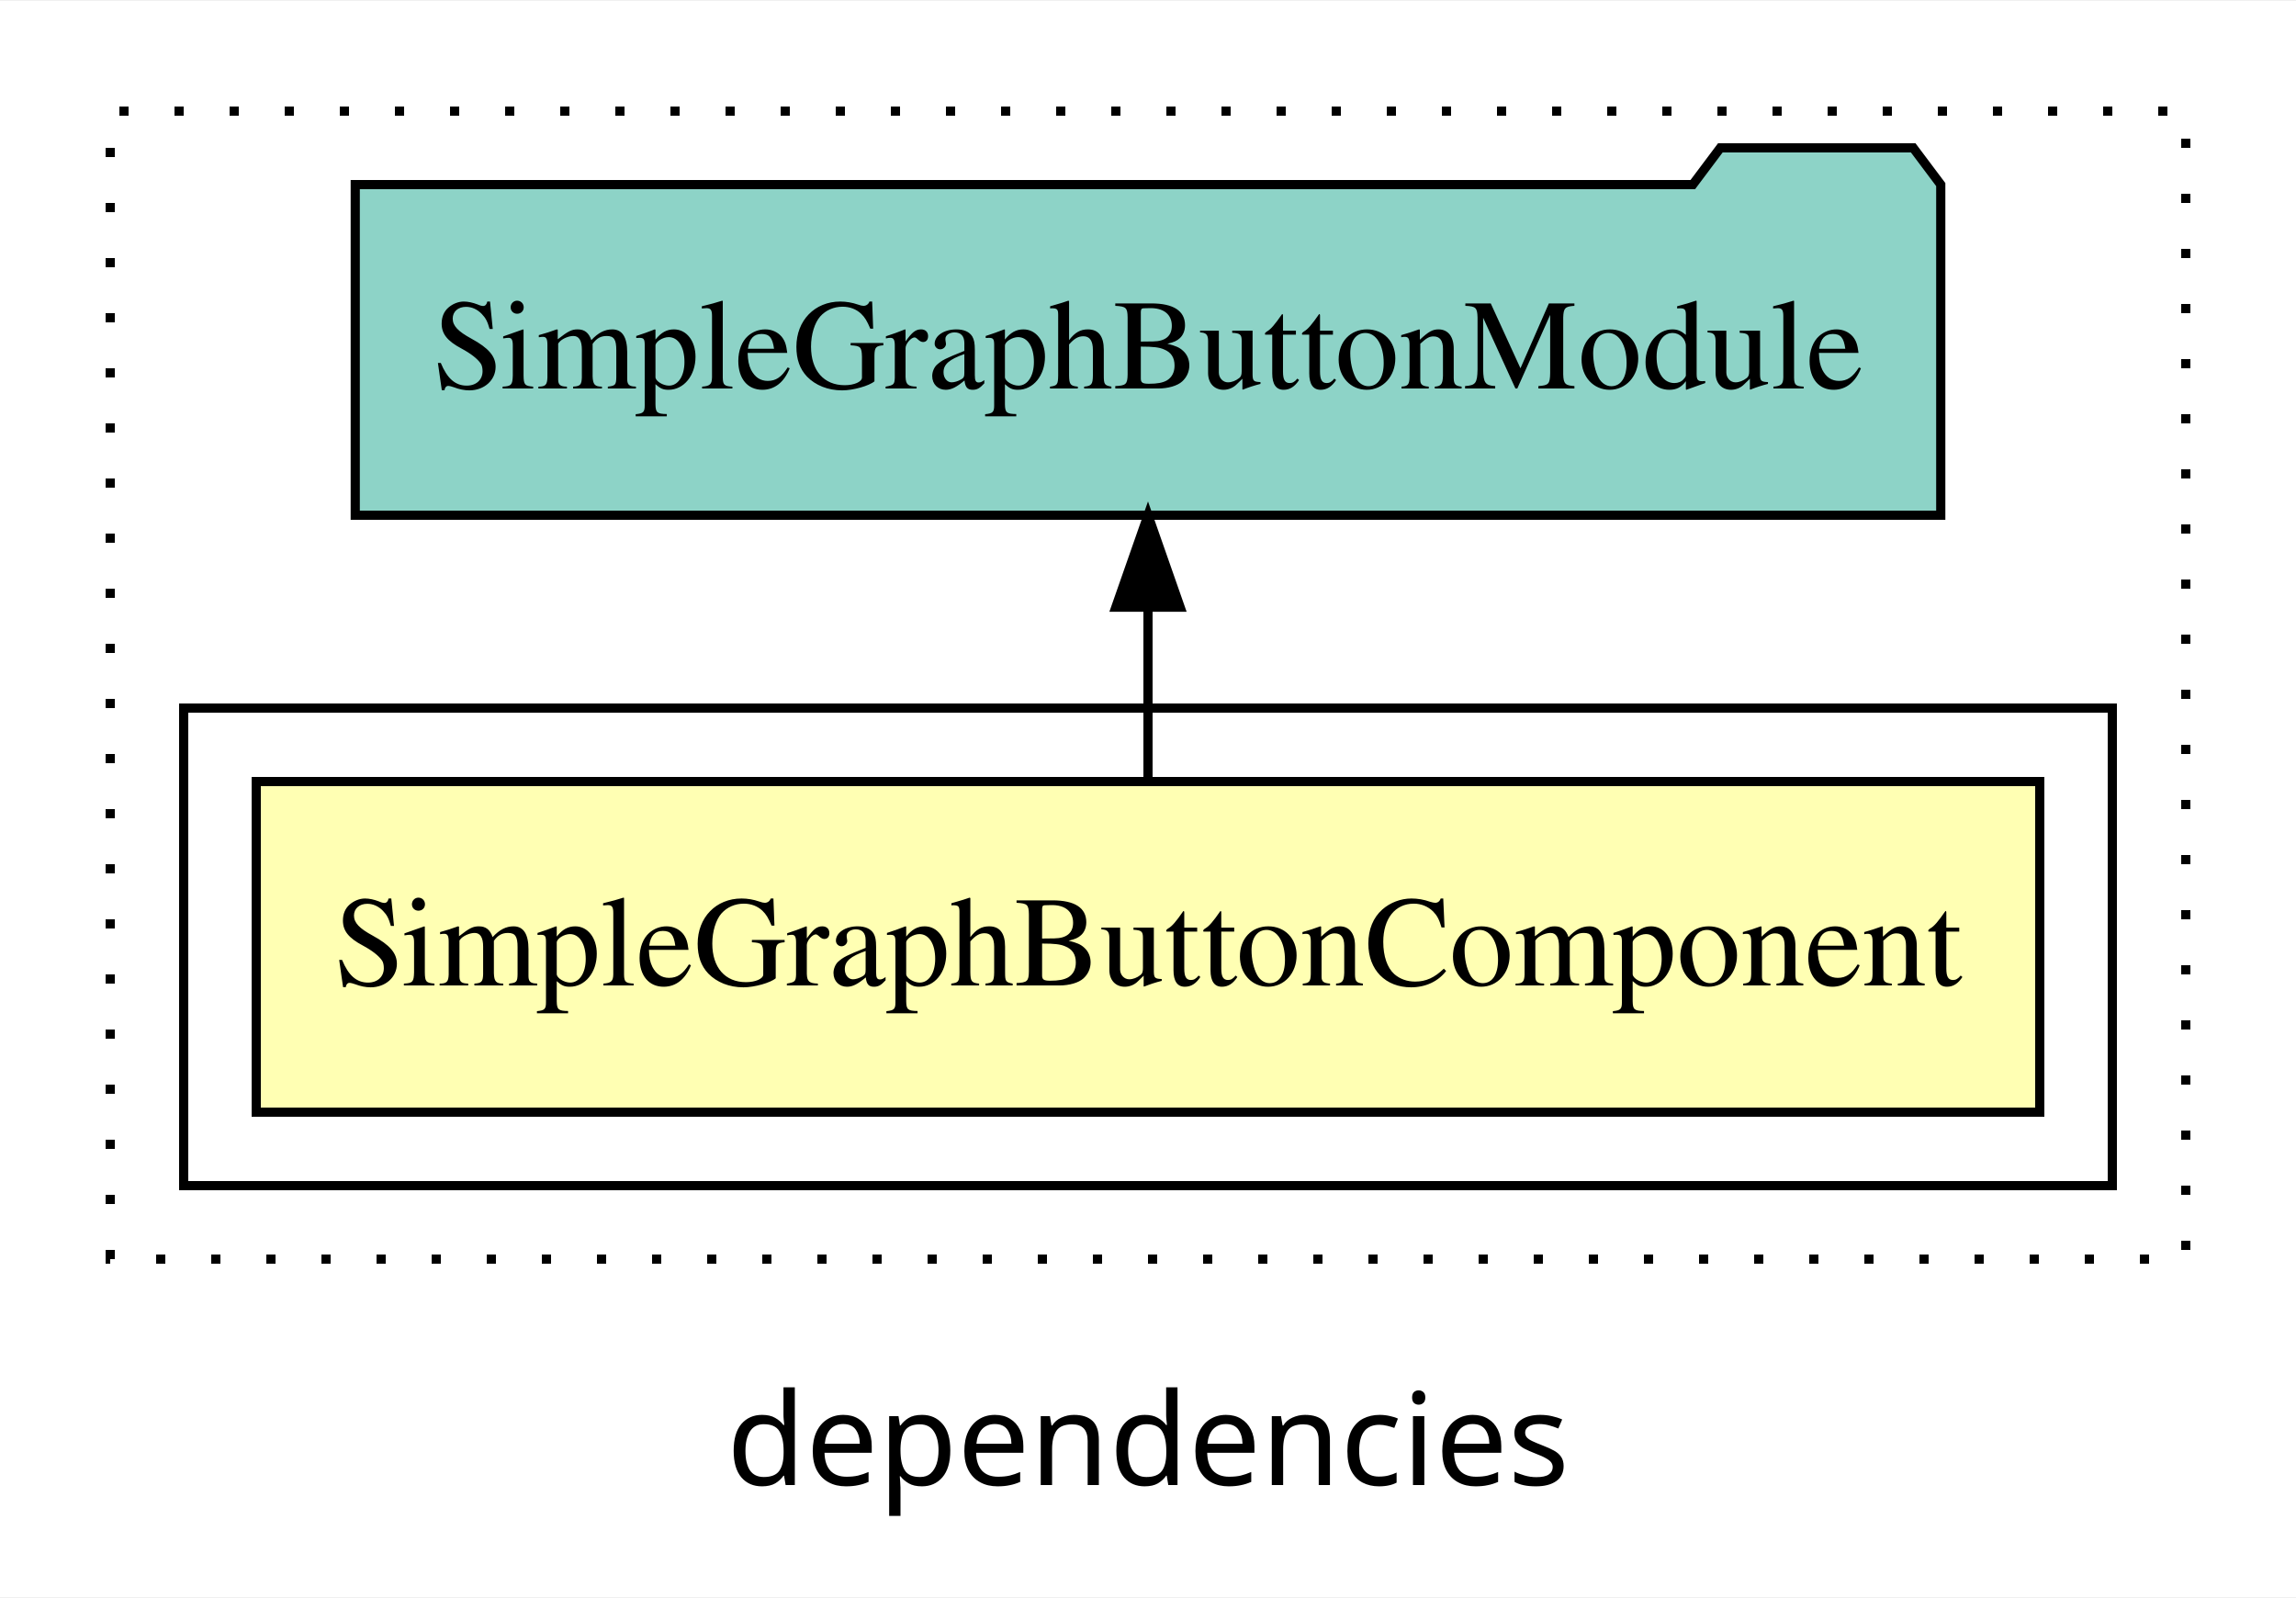
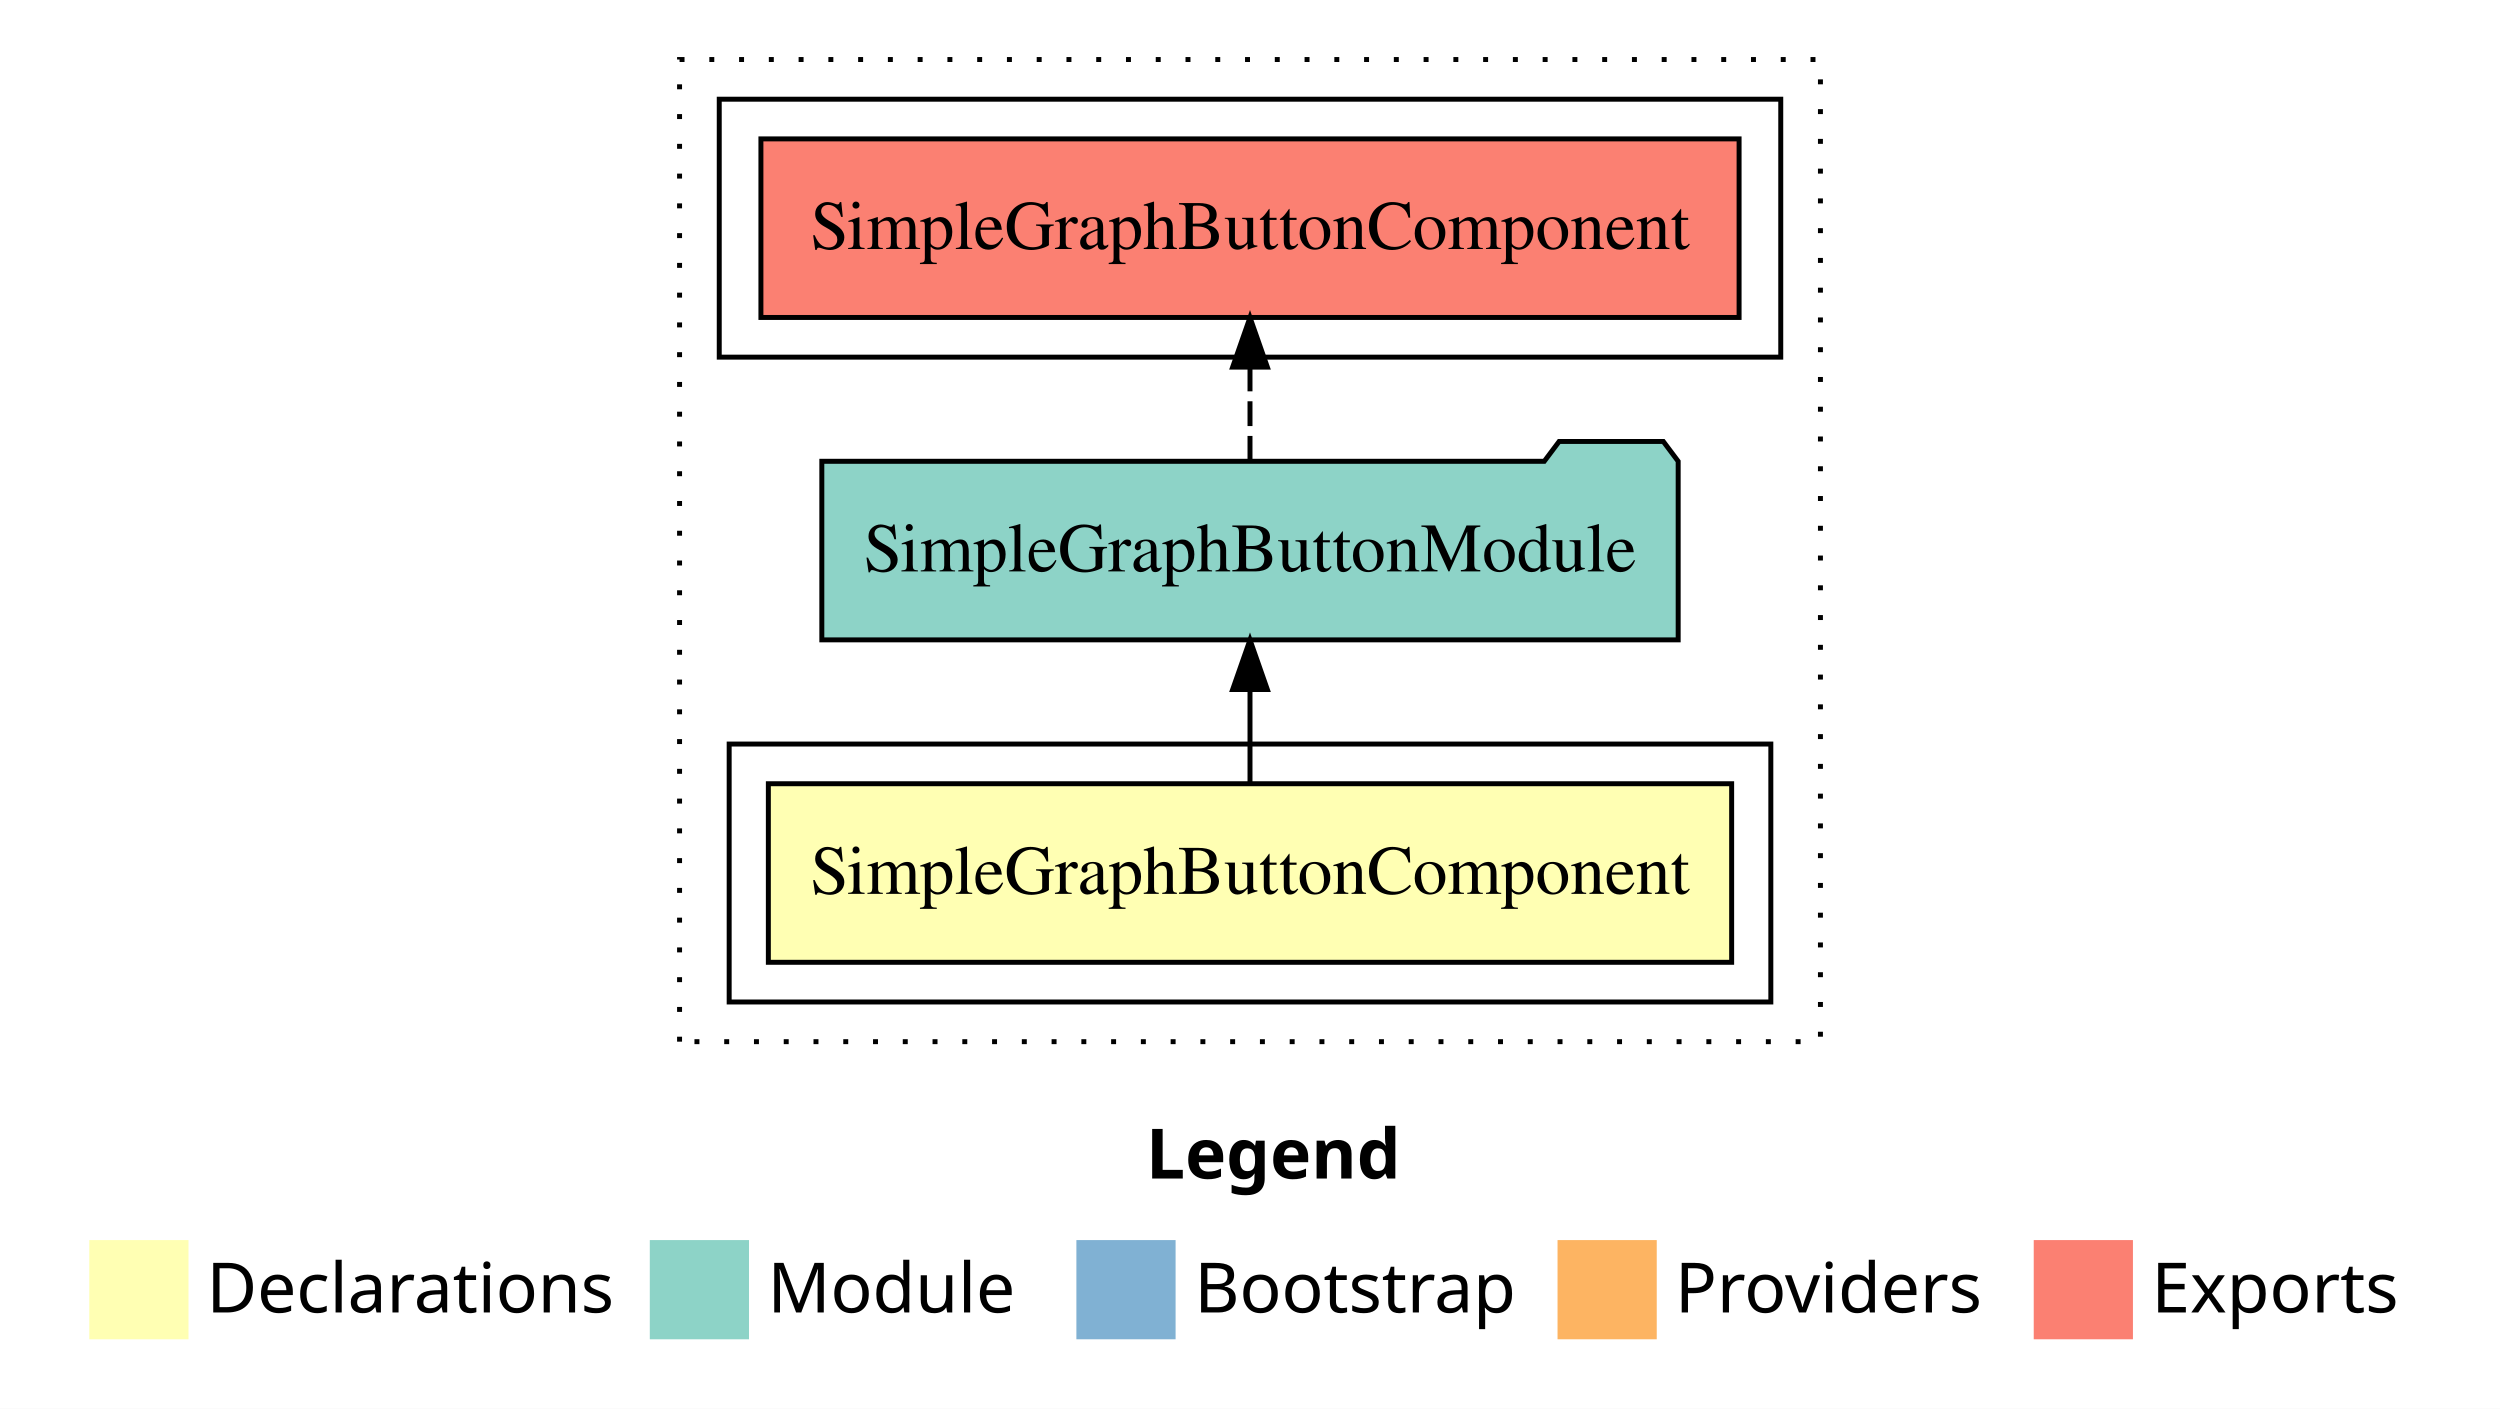
- <svg xmlns="http://www.w3.org/2000/svg" width="250pt" height="174pt" viewBox="0.00 0.00 250.00 173.80">
-   <g id="graph0" class="graph" transform="scale(1 1) rotate(0) translate(4 169.8)">
-     <polygon fill="white" stroke="transparent" points="-4,4 -4,-169.8 246,-169.8 246,4 -4,4" />
-     <text text-anchor="middle" x="121" y="-8.2" font-family="sans-serif" font-size="14.00">dependencies</text>
+ <svg xmlns="http://www.w3.org/2000/svg" width="504pt" height="284pt" viewBox="0.00 0.00 504.00 284.00">
+   <g id="graph0" class="graph" transform="scale(1 1) rotate(0) translate(4 280)">
+     <polygon fill="white" stroke="transparent" points="-4,4 -4,-280 500,-280 500,4 -4,4" />
+     <text text-anchor="start" x="227.01" y="-42.4" font-family="Times-12" font-weight="bold" font-size="14.00">Legend</text>
+     <polygon fill="#ffffb3" stroke="transparent" points="14,-10 14,-30 34,-30 34,-10 14,-10" />
+     <text text-anchor="start" x="37.63" y="-15.4" font-family="Times-12" font-size="14.00">  Declarations</text>
+     <polygon fill="#8dd3c7" stroke="transparent" points="127,-10 127,-30 147,-30 147,-10 127,-10" />
+     <text text-anchor="start" x="150.73" y="-15.4" font-family="Times-12" font-size="14.00">  Module</text>
+     <polygon fill="#80b1d3" stroke="transparent" points="213,-10 213,-30 233,-30 233,-10 213,-10" />
+     <text text-anchor="start" x="236.78" y="-15.4" font-family="Times-12" font-size="14.00">  Bootstrap</text>
+     <polygon fill="#fdb462" stroke="transparent" points="310,-10 310,-30 330,-30 330,-10 310,-10" />
+     <text text-anchor="start" x="333.67" y="-15.4" font-family="Times-12" font-size="14.00">  Providers</text>
+     <polygon fill="#fb8072" stroke="transparent" points="406,-10 406,-30 426,-30 426,-10 406,-10" />
+     <text text-anchor="start" x="429.73" y="-15.4" font-family="Times-12" font-size="14.00">  Exports</text>
    <g id="clust1" class="cluster">
-       <polygon fill="none" stroke="black" stroke-dasharray="1,5" points="8,-32.8 8,-157.8 234,-157.8 234,-32.8 8,-32.8" />
+       <polygon fill="none" stroke="black" stroke-dasharray="1,5" points="133,-70 133,-268 363,-268 363,-70 133,-70" />
    </g>
    <g id="clust2" class="cluster">
-       <polygon fill="none" stroke="black" points="16,-40.8 16,-92.8 226,-92.8 226,-40.8 16,-40.8" />
+       <polygon fill="none" stroke="black" points="143,-78 143,-130 353,-130 353,-78 143,-78" />
+     </g>
+     <g id="clust5" class="cluster">
+       <polygon fill="none" stroke="black" points="141,-208 141,-260 355,-260 355,-208 141,-208" />
    </g>
    <g id="node1" class="node">
-       <polygon fill="#ffffb3" stroke="black" points="218.1,-84.8 23.9,-84.8 23.9,-48.8 218.1,-48.8 218.1,-84.8" />
-       <text text-anchor="middle" x="121" y="-62.6" font-family="Times,serif" font-size="14.00">SimpleGraphButtonComponent</text>
+       <polygon fill="#ffffb3" stroke="black" points="345.1,-122 150.9,-122 150.9,-86 345.1,-86 345.1,-122" />
+       <text text-anchor="middle" x="248" y="-99.8" font-family="Times,serif" font-size="14.00">SimpleGraphButtonComponent</text>
    </g>
    <g id="node2" class="node">
-       <polygon fill="#8dd3c7" stroke="black" points="207.32,-149.8 204.32,-153.8 183.32,-153.8 180.32,-149.8 34.68,-149.8 34.68,-113.8 207.32,-113.8 207.32,-149.8" />
-       <text text-anchor="middle" x="121" y="-127.6" font-family="Times,serif" font-size="14.00">SimpleGraphButtonModule</text>
+       <polygon fill="#8dd3c7" stroke="black" points="334.32,-187 331.32,-191 310.32,-191 307.32,-187 161.68,-187 161.68,-151 334.32,-151 334.32,-187" />
+       <text text-anchor="middle" x="248" y="-164.8" font-family="Times,serif" font-size="14.00">SimpleGraphButtonModule</text>
    </g>
    <g id="edge1" class="edge">
-       <path fill="none" stroke="black" d="M121,-84.91C121,-84.91 121,-103.79 121,-103.79" />
-       <polygon fill="black" stroke="black" points="117.5,-103.79 121,-113.79 124.5,-103.79 117.5,-103.79" />
+       <path fill="none" stroke="black" d="M248,-122.11C248,-122.11 248,-140.99 248,-140.99" />
+       <polygon fill="black" stroke="black" points="244.5,-140.99 248,-150.99 251.5,-140.99 244.5,-140.99" />
+     </g>
+     <g id="node3" class="node">
+       <polygon fill="#fb8072" stroke="black" points="346.6,-252 149.4,-252 149.4,-216 346.6,-216 346.6,-252" />
+       <text text-anchor="middle" x="248" y="-229.8" font-family="Times,serif" font-size="14.00">SimpleGraphButtonComponent </text>
+     </g>
+     <g id="edge2" class="edge">
+       <path fill="none" stroke="black" stroke-dasharray="5,2" d="M248,-187.11C248,-187.11 248,-205.99 248,-205.99" />
+       <polygon fill="black" stroke="black" points="244.5,-205.99 248,-215.99 251.5,-205.99 244.5,-205.99" />
    </g>
  </g>
</svg>
